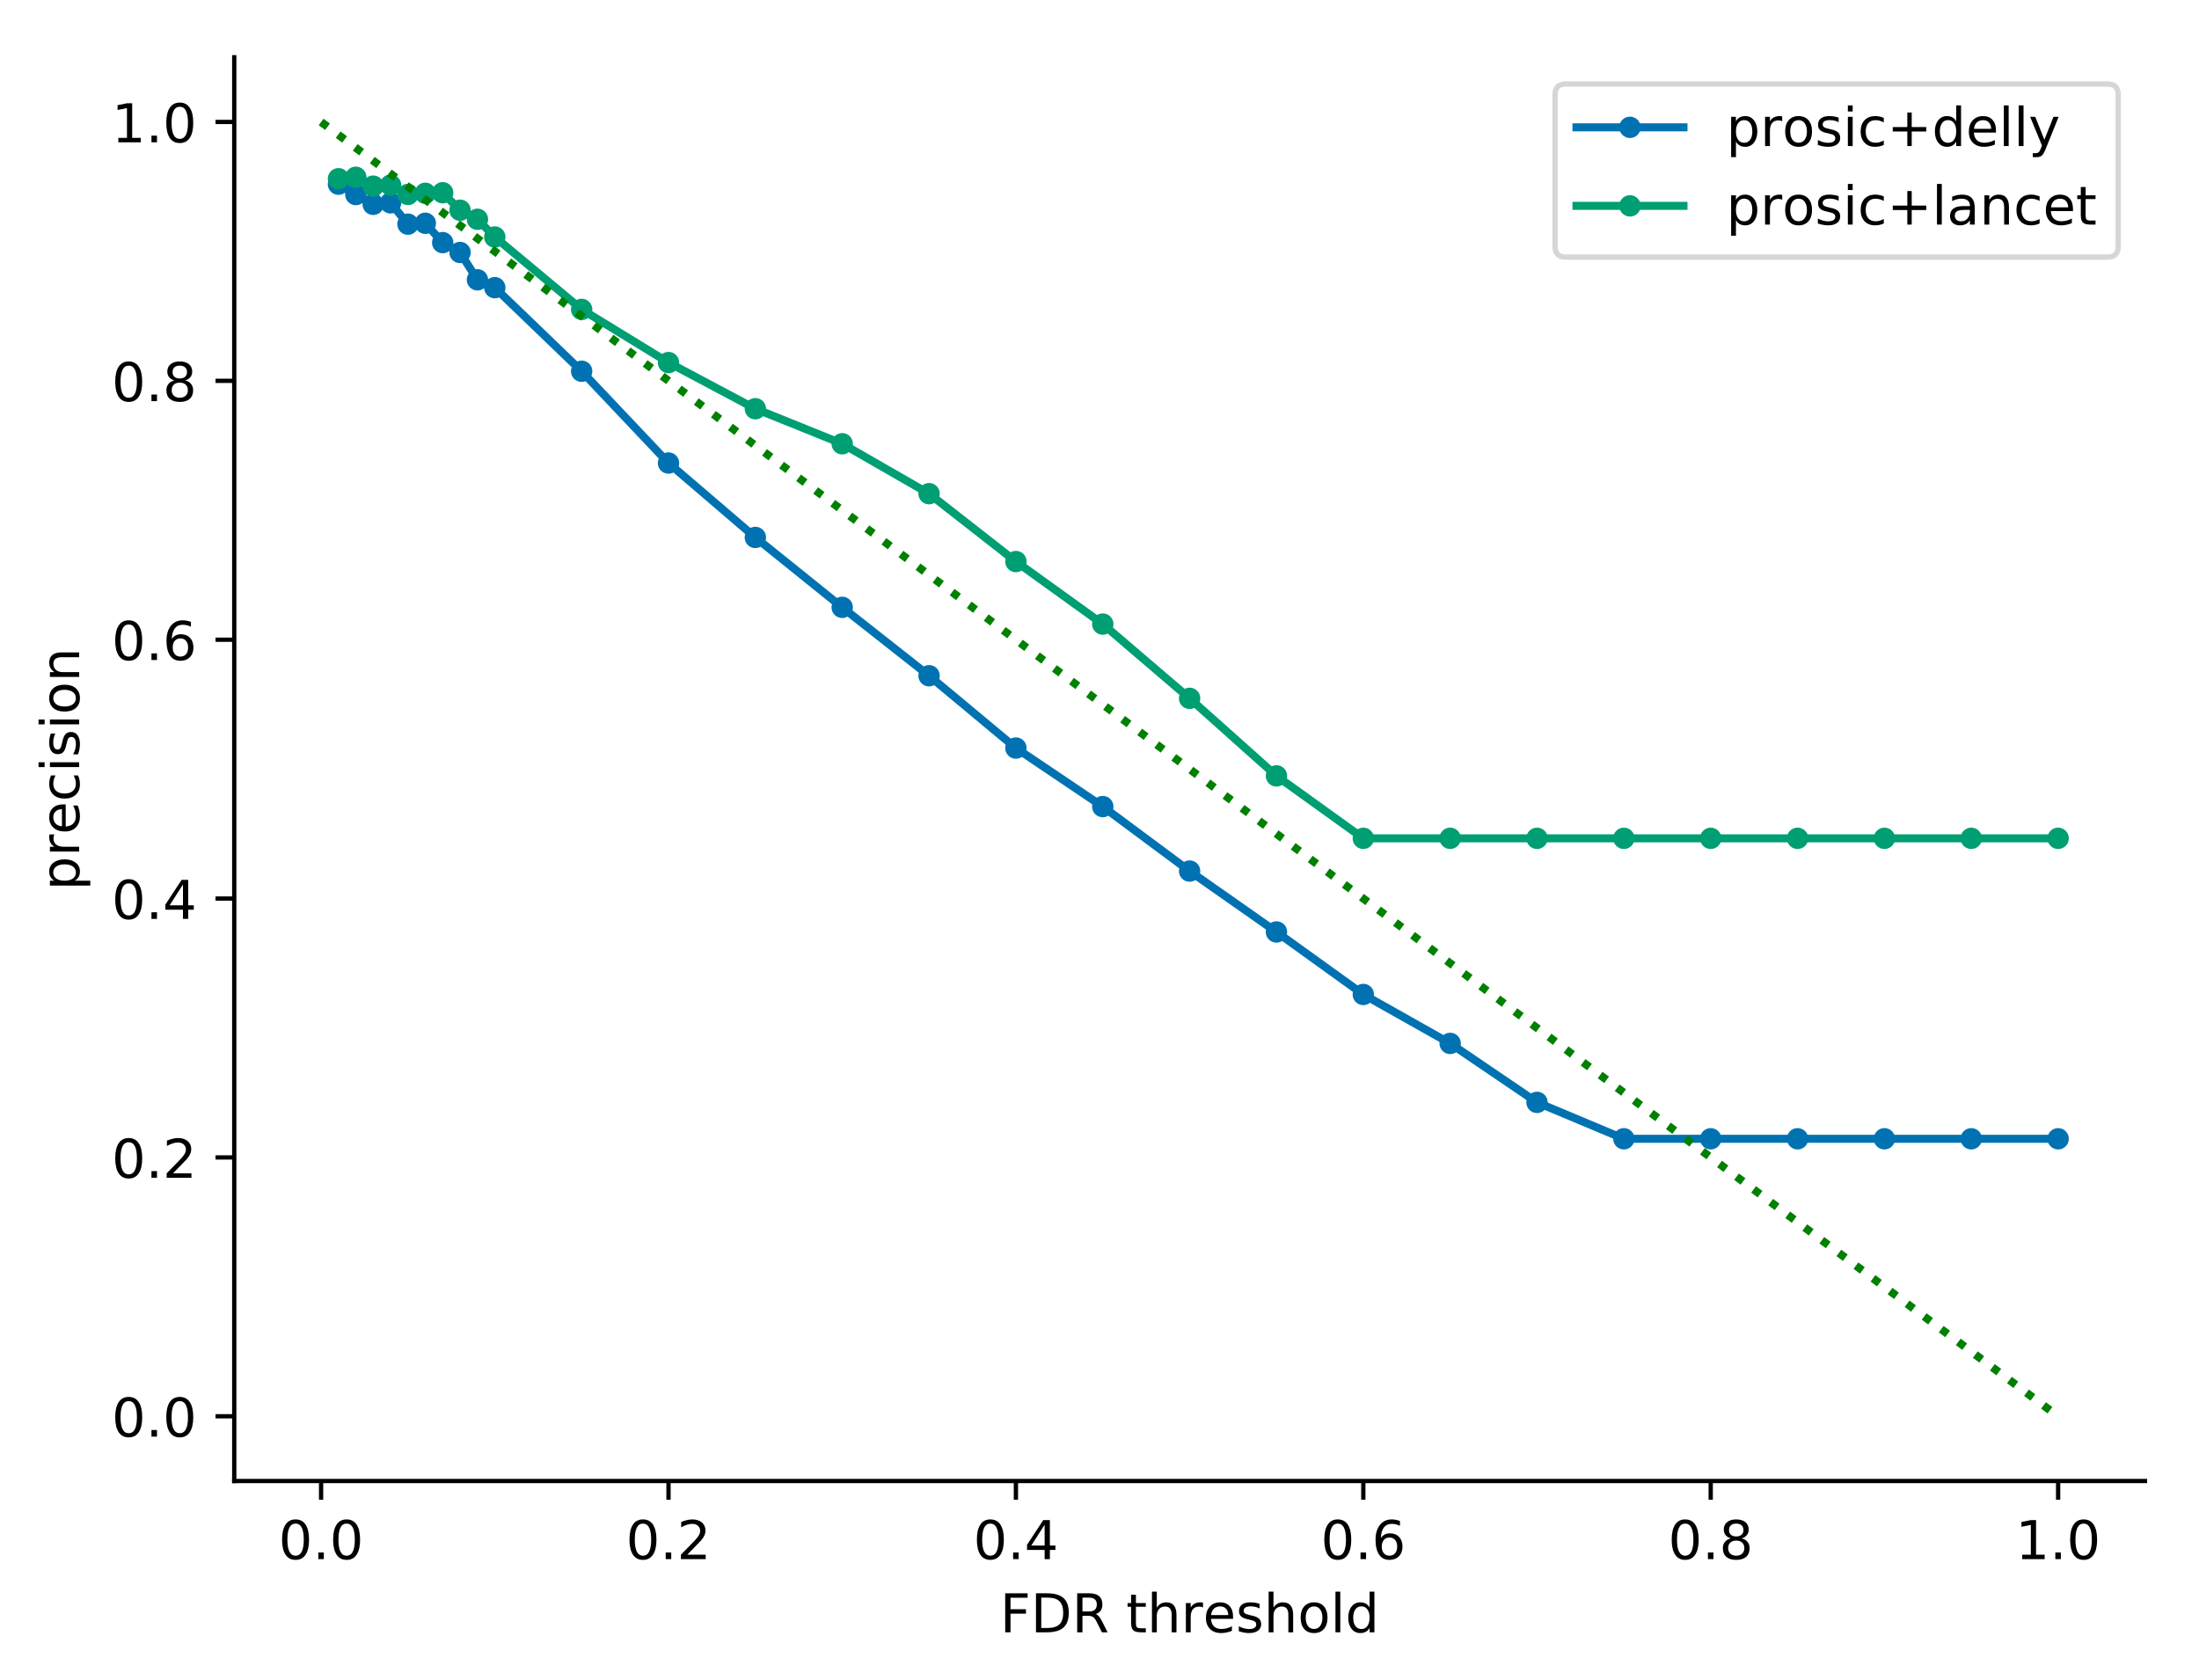
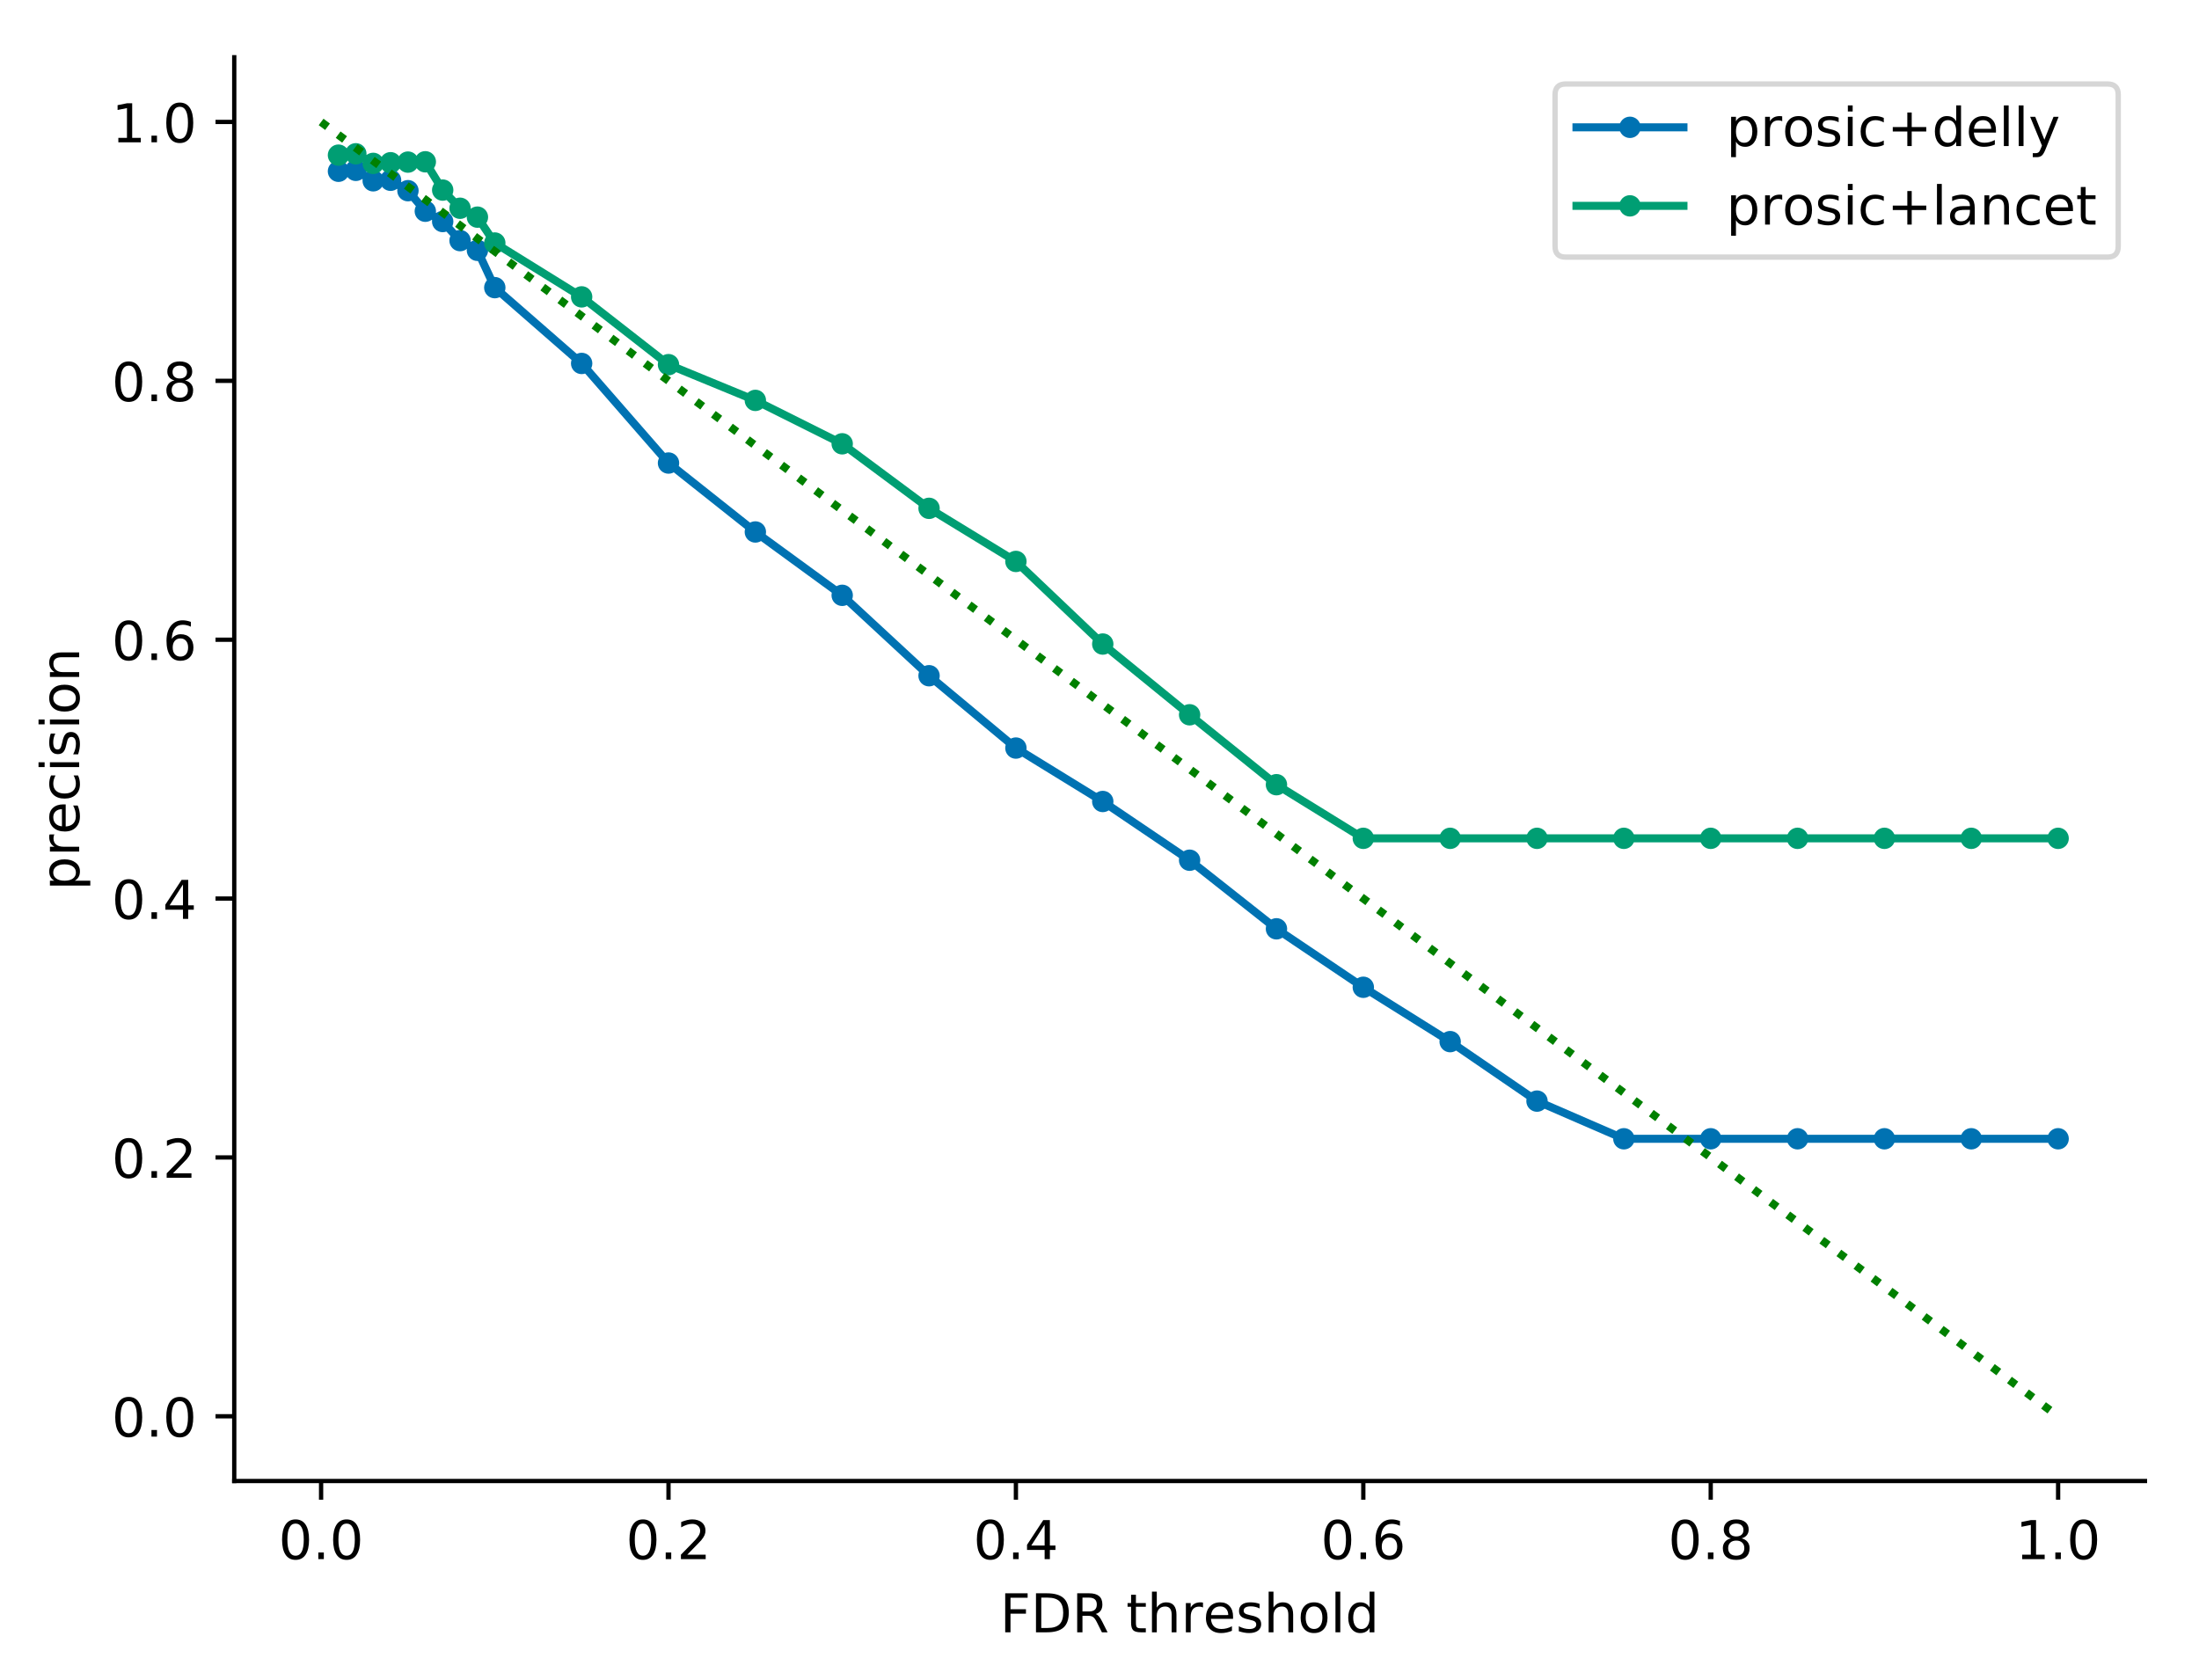
<svg xmlns="http://www.w3.org/2000/svg" xmlns:xlink="http://www.w3.org/1999/xlink" height="314pt" version="1.1" viewBox="0 0 411 314" width="411pt">
  <defs>
    <style type="text/css">
*{stroke-linecap:butt;stroke-linejoin:round;}
  </style>
  </defs>
  <g id="figure_1">
    <g id="patch_1">
      <path d="M 0 314.368  L 411.601 314.368  L 411.601 0  L 0 0  z " style="fill:#ffffff;" />
    </g>
    <g id="axes_1">
      <g id="patch_2">
        <path d="M 43.781 276.812  L 400.901 276.812  L 400.901 10.7  L 43.781 10.7  z " style="fill:#ffffff;" />
      </g>
      <g id="matplotlib.axis_1">
        <g id="xtick_1">
          <g id="line2d_1">
            <defs>
-               <path d="M 0 0  L 0 3.5  " id="m3215c8eedb" style="stroke:#000000;stroke-width:0.8;" />
-             </defs>
-             <g>
-               <use style="stroke:#000000;stroke-width:0.8;" x="60.014" xlink:href="#m3215c8eedb" y="276.812" />
+               <path d="M 0 0  L 0 3.5  " id="m5b500afd82" style="stroke:#000000;stroke-width:0.8;" />
+             </defs>
+             <g>
+               <use style="stroke:#000000;stroke-width:0.8;" x="60.014" xlink:href="#m5b500afd82" y="276.812" />
            </g>
          </g>
          <g id="text_1">
            <defs>
              <path d="M 31.781 66.406  Q 24.172 66.406 20.328 58.906  Q 16.5 51.422 16.5 36.375  Q 16.5 21.391 20.328 13.891  Q 24.172 6.391 31.781 6.391  Q 39.453 6.391 43.281 13.891  Q 47.125 21.391 47.125 36.375  Q 47.125 51.422 43.281 58.906  Q 39.453 66.406 31.781 66.406  z M 31.781 74.219  Q 44.047 74.219 50.516 64.516  Q 56.984 54.828 56.984 36.375  Q 56.984 17.969 50.516 8.266  Q 44.047 -1.422 31.781 -1.422  Q 19.531 -1.422 13.062 8.266  Q 6.594 17.969 6.594 36.375  Q 6.594 54.828 13.062 64.516  Q 19.531 74.219 31.781 74.219  z " id="DejaVuSans-30" />
              <path d="M 10.688 12.406  L 21 12.406  L 21 0  L 10.688 0  z " id="DejaVuSans-2e" />
            </defs>
            <g transform="translate(52.06242 291.4104)scale(0.1 -0.1)">
              <use xlink:href="#DejaVuSans-30" />
              <use x="63.623" xlink:href="#DejaVuSans-2e" />
              <use x="95.41" xlink:href="#DejaVuSans-30" />
            </g>
          </g>
        </g>
        <g id="xtick_2">
          <g id="line2d_2">
            <g>
-               <use style="stroke:#000000;stroke-width:0.8;" x="124.945" xlink:href="#m3215c8eedb" y="276.812" />
+               <use style="stroke:#000000;stroke-width:0.8;" x="124.945" xlink:href="#m5b500afd82" y="276.812" />
            </g>
          </g>
          <g id="text_2">
            <defs>
              <path d="M 19.188 8.297  L 53.609 8.297  L 53.609 0  L 7.328 0  L 7.328 8.297  Q 12.938 14.109 22.625 23.891  Q 32.328 33.688 34.812 36.531  Q 39.547 41.844 41.422 45.531  Q 43.312 49.219 43.312 52.781  Q 43.312 58.594 39.234 62.25  Q 35.156 65.922 28.609 65.922  Q 23.969 65.922 18.812 64.312  Q 13.672 62.703 7.812 59.422  L 7.812 69.391  Q 13.766 71.781 18.938 73  Q 24.125 74.219 28.422 74.219  Q 39.75 74.219 46.484 68.547  Q 53.219 62.891 53.219 53.422  Q 53.219 48.922 51.531 44.891  Q 49.859 40.875 45.406 35.406  Q 44.188 33.984 37.641 27.219  Q 31.109 20.453 19.188 8.297  z " id="DejaVuSans-32" />
            </defs>
            <g transform="translate(116.9933 291.4104)scale(0.1 -0.1)">
              <use xlink:href="#DejaVuSans-30" />
              <use x="63.623" xlink:href="#DejaVuSans-2e" />
              <use x="95.41" xlink:href="#DejaVuSans-32" />
            </g>
          </g>
        </g>
        <g id="xtick_3">
          <g id="line2d_3">
            <g>
-               <use style="stroke:#000000;stroke-width:0.8;" x="189.876" xlink:href="#m3215c8eedb" y="276.812" />
+               <use style="stroke:#000000;stroke-width:0.8;" x="189.876" xlink:href="#m5b500afd82" y="276.812" />
            </g>
          </g>
          <g id="text_3">
            <defs>
              <path d="M 37.797 64.312  L 12.891 25.391  L 37.797 25.391  z M 35.203 72.906  L 47.609 72.906  L 47.609 25.391  L 58.016 25.391  L 58.016 17.188  L 47.609 17.188  L 47.609 0  L 37.797 0  L 37.797 17.188  L 4.891 17.188  L 4.891 26.703  z " id="DejaVuSans-34" />
            </defs>
            <g transform="translate(181.9242 291.4104)scale(0.1 -0.1)">
              <use xlink:href="#DejaVuSans-30" />
              <use x="63.623" xlink:href="#DejaVuSans-2e" />
              <use x="95.41" xlink:href="#DejaVuSans-34" />
            </g>
          </g>
        </g>
        <g id="xtick_4">
          <g id="line2d_4">
            <g>
-               <use style="stroke:#000000;stroke-width:0.8;" x="254.807" xlink:href="#m3215c8eedb" y="276.812" />
+               <use style="stroke:#000000;stroke-width:0.8;" x="254.807" xlink:href="#m5b500afd82" y="276.812" />
            </g>
          </g>
          <g id="text_4">
            <defs>
              <path d="M 33.016 40.375  Q 26.375 40.375 22.484 35.828  Q 18.609 31.297 18.609 23.391  Q 18.609 15.531 22.484 10.953  Q 26.375 6.391 33.016 6.391  Q 39.656 6.391 43.531 10.953  Q 47.406 15.531 47.406 23.391  Q 47.406 31.297 43.531 35.828  Q 39.656 40.375 33.016 40.375  z M 52.594 71.297  L 52.594 62.312  Q 48.875 64.062 45.094 64.984  Q 41.312 65.922 37.594 65.922  Q 27.828 65.922 22.672 59.328  Q 17.531 52.734 16.797 39.406  Q 19.672 43.656 24.016 45.922  Q 28.375 48.188 33.594 48.188  Q 44.578 48.188 50.953 41.516  Q 57.328 34.859 57.328 23.391  Q 57.328 12.156 50.688 5.359  Q 44.047 -1.422 33.016 -1.422  Q 20.359 -1.422 13.672 8.266  Q 6.984 17.969 6.984 36.375  Q 6.984 53.656 15.188 63.938  Q 23.391 74.219 37.203 74.219  Q 40.922 74.219 44.703 73.484  Q 48.484 72.75 52.594 71.297  z " id="DejaVuSans-36" />
            </defs>
            <g transform="translate(246.8551 291.4104)scale(0.1 -0.1)">
              <use xlink:href="#DejaVuSans-30" />
              <use x="63.623" xlink:href="#DejaVuSans-2e" />
              <use x="95.41" xlink:href="#DejaVuSans-36" />
            </g>
          </g>
        </g>
        <g id="xtick_5">
          <g id="line2d_5">
            <g>
-               <use style="stroke:#000000;stroke-width:0.8;" x="319.738" xlink:href="#m3215c8eedb" y="276.812" />
+               <use style="stroke:#000000;stroke-width:0.8;" x="319.738" xlink:href="#m5b500afd82" y="276.812" />
            </g>
          </g>
          <g id="text_5">
            <defs>
              <path d="M 31.781 34.625  Q 24.75 34.625 20.719 30.859  Q 16.703 27.094 16.703 20.516  Q 16.703 13.922 20.719 10.156  Q 24.75 6.391 31.781 6.391  Q 38.812 6.391 42.859 10.172  Q 46.922 13.969 46.922 20.516  Q 46.922 27.094 42.891 30.859  Q 38.875 34.625 31.781 34.625  z M 21.922 38.812  Q 15.578 40.375 12.031 44.719  Q 8.5 49.078 8.5 55.328  Q 8.5 64.062 14.719 69.141  Q 20.953 74.219 31.781 74.219  Q 42.672 74.219 48.875 69.141  Q 55.078 64.062 55.078 55.328  Q 55.078 49.078 51.531 44.719  Q 48 40.375 41.703 38.812  Q 48.828 37.156 52.797 32.312  Q 56.781 27.484 56.781 20.516  Q 56.781 9.906 50.312 4.234  Q 43.844 -1.422 31.781 -1.422  Q 19.734 -1.422 13.25 4.234  Q 6.781 9.906 6.781 20.516  Q 6.781 27.484 10.781 32.312  Q 14.797 37.156 21.922 38.812  z M 18.312 54.391  Q 18.312 48.734 21.844 45.562  Q 25.391 42.391 31.781 42.391  Q 38.141 42.391 41.719 45.562  Q 45.312 48.734 45.312 54.391  Q 45.312 60.062 41.719 63.234  Q 38.141 66.406 31.781 66.406  Q 25.391 66.406 21.844 63.234  Q 18.312 60.062 18.312 54.391  z " id="DejaVuSans-38" />
            </defs>
            <g transform="translate(311.7861 291.4104)scale(0.1 -0.1)">
              <use xlink:href="#DejaVuSans-30" />
              <use x="63.623" xlink:href="#DejaVuSans-2e" />
              <use x="95.41" xlink:href="#DejaVuSans-38" />
            </g>
          </g>
        </g>
        <g id="xtick_6">
          <g id="line2d_6">
            <g>
-               <use style="stroke:#000000;stroke-width:0.8;" x="384.669" xlink:href="#m3215c8eedb" y="276.812" />
+               <use style="stroke:#000000;stroke-width:0.8;" x="384.669" xlink:href="#m5b500afd82" y="276.812" />
            </g>
          </g>
          <g id="text_6">
            <defs>
              <path d="M 12.406 8.297  L 28.516 8.297  L 28.516 63.922  L 10.984 60.406  L 10.984 69.391  L 28.422 72.906  L 38.281 72.906  L 38.281 8.297  L 54.391 8.297  L 54.391 0  L 12.406 0  z " id="DejaVuSans-31" />
            </defs>
            <g transform="translate(376.717 291.4104)scale(0.1 -0.1)">
              <use xlink:href="#DejaVuSans-31" />
              <use x="63.623" xlink:href="#DejaVuSans-2e" />
              <use x="95.41" xlink:href="#DejaVuSans-30" />
            </g>
          </g>
        </g>
        <g id="text_7">
          <defs>
            <path d="M 9.812 72.906  L 51.703 72.906  L 51.703 64.594  L 19.672 64.594  L 19.672 43.109  L 48.578 43.109  L 48.578 34.812  L 19.672 34.812  L 19.672 0  L 9.812 0  z " id="DejaVuSans-46" />
            <path d="M 19.672 64.797  L 19.672 8.109  L 31.594 8.109  Q 46.688 8.109 53.688 14.938  Q 60.688 21.781 60.688 36.531  Q 60.688 51.172 53.688 57.984  Q 46.688 64.797 31.594 64.797  z M 9.812 72.906  L 30.078 72.906  Q 51.266 72.906 61.172 64.094  Q 71.094 55.281 71.094 36.531  Q 71.094 17.672 61.125 8.828  Q 51.172 0 30.078 0  L 9.812 0  z " id="DejaVuSans-44" />
            <path d="M 44.391 34.188  Q 47.562 33.109 50.562 29.594  Q 53.562 26.078 56.594 19.922  L 66.609 0  L 56 0  L 46.688 18.703  Q 43.062 26.031 39.672 28.422  Q 36.281 30.812 30.422 30.812  L 19.672 30.812  L 19.672 0  L 9.812 0  L 9.812 72.906  L 32.078 72.906  Q 44.578 72.906 50.734 67.672  Q 56.891 62.453 56.891 51.906  Q 56.891 45.016 53.688 40.469  Q 50.484 35.938 44.391 34.188  z M 19.672 64.797  L 19.672 38.922  L 32.078 38.922  Q 39.203 38.922 42.844 42.219  Q 46.484 45.516 46.484 51.906  Q 46.484 58.297 42.844 61.547  Q 39.203 64.797 32.078 64.797  z " id="DejaVuSans-52" />
            <path id="DejaVuSans-20" />
            <path d="M 18.312 70.219  L 18.312 54.688  L 36.812 54.688  L 36.812 47.703  L 18.312 47.703  L 18.312 18.016  Q 18.312 11.328 20.141 9.422  Q 21.969 7.516 27.594 7.516  L 36.812 7.516  L 36.812 0  L 27.594 0  Q 17.188 0 13.234 3.875  Q 9.281 7.766 9.281 18.016  L 9.281 47.703  L 2.688 47.703  L 2.688 54.688  L 9.281 54.688  L 9.281 70.219  z " id="DejaVuSans-74" />
            <path d="M 54.891 33.016  L 54.891 0  L 45.906 0  L 45.906 32.719  Q 45.906 40.484 42.875 44.328  Q 39.844 48.188 33.797 48.188  Q 26.516 48.188 22.312 43.547  Q 18.109 38.922 18.109 30.906  L 18.109 0  L 9.078 0  L 9.078 75.984  L 18.109 75.984  L 18.109 46.188  Q 21.344 51.125 25.703 53.562  Q 30.078 56 35.797 56  Q 45.219 56 50.047 50.172  Q 54.891 44.344 54.891 33.016  z " id="DejaVuSans-68" />
            <path d="M 41.109 46.297  Q 39.594 47.172 37.812 47.578  Q 36.031 48 33.891 48  Q 26.266 48 22.188 43.047  Q 18.109 38.094 18.109 28.812  L 18.109 0  L 9.078 0  L 9.078 54.688  L 18.109 54.688  L 18.109 46.188  Q 20.953 51.172 25.484 53.578  Q 30.031 56 36.531 56  Q 37.453 56 38.578 55.875  Q 39.703 55.766 41.062 55.516  z " id="DejaVuSans-72" />
            <path d="M 56.203 29.594  L 56.203 25.203  L 14.891 25.203  Q 15.484 15.922 20.484 11.062  Q 25.484 6.203 34.422 6.203  Q 39.594 6.203 44.453 7.469  Q 49.312 8.734 54.109 11.281  L 54.109 2.781  Q 49.266 0.734 44.188 -0.344  Q 39.109 -1.422 33.891 -1.422  Q 20.797 -1.422 13.156 6.188  Q 5.516 13.812 5.516 26.812  Q 5.516 40.234 12.766 48.109  Q 20.016 56 32.328 56  Q 43.359 56 49.781 48.891  Q 56.203 41.797 56.203 29.594  z M 47.219 32.234  Q 47.125 39.594 43.094 43.984  Q 39.062 48.391 32.422 48.391  Q 24.906 48.391 20.391 44.141  Q 15.875 39.891 15.188 32.172  z " id="DejaVuSans-65" />
            <path d="M 44.281 53.078  L 44.281 44.578  Q 40.484 46.531 36.375 47.5  Q 32.281 48.484 27.875 48.484  Q 21.188 48.484 17.844 46.438  Q 14.5 44.391 14.5 40.281  Q 14.5 37.156 16.891 35.375  Q 19.281 33.594 26.516 31.984  L 29.594 31.297  Q 39.156 29.25 43.188 25.516  Q 47.219 21.781 47.219 15.094  Q 47.219 7.469 41.188 3.016  Q 35.156 -1.422 24.609 -1.422  Q 20.219 -1.422 15.453 -0.562  Q 10.688 0.297 5.422 2  L 5.422 11.281  Q 10.406 8.688 15.234 7.391  Q 20.062 6.109 24.812 6.109  Q 31.156 6.109 34.562 8.281  Q 37.984 10.453 37.984 14.406  Q 37.984 18.062 35.516 20.016  Q 33.062 21.969 24.703 23.781  L 21.578 24.516  Q 13.234 26.266 9.516 29.906  Q 5.812 33.547 5.812 39.891  Q 5.812 47.609 11.281 51.797  Q 16.75 56 26.812 56  Q 31.781 56 36.172 55.266  Q 40.578 54.547 44.281 53.078  z " id="DejaVuSans-73" />
            <path d="M 30.609 48.391  Q 23.391 48.391 19.188 42.75  Q 14.984 37.109 14.984 27.297  Q 14.984 17.484 19.156 11.844  Q 23.344 6.203 30.609 6.203  Q 37.797 6.203 41.984 11.859  Q 46.188 17.531 46.188 27.297  Q 46.188 37.016 41.984 42.703  Q 37.797 48.391 30.609 48.391  z M 30.609 56  Q 42.328 56 49.016 48.375  Q 55.719 40.766 55.719 27.297  Q 55.719 13.875 49.016 6.219  Q 42.328 -1.422 30.609 -1.422  Q 18.844 -1.422 12.172 6.219  Q 5.516 13.875 5.516 27.297  Q 5.516 40.766 12.172 48.375  Q 18.844 56 30.609 56  z " id="DejaVuSans-6f" />
            <path d="M 9.422 75.984  L 18.406 75.984  L 18.406 0  L 9.422 0  z " id="DejaVuSans-6c" />
            <path d="M 45.406 46.391  L 45.406 75.984  L 54.391 75.984  L 54.391 0  L 45.406 0  L 45.406 8.203  Q 42.578 3.328 38.25 0.953  Q 33.938 -1.422 27.875 -1.422  Q 17.969 -1.422 11.734 6.484  Q 5.516 14.406 5.516 27.297  Q 5.516 40.188 11.734 48.094  Q 17.969 56 27.875 56  Q 33.938 56 38.25 53.625  Q 42.578 51.266 45.406 46.391  z M 14.797 27.297  Q 14.797 17.391 18.875 11.75  Q 22.953 6.109 30.078 6.109  Q 37.203 6.109 41.297 11.75  Q 45.406 17.391 45.406 27.297  Q 45.406 37.203 41.297 42.844  Q 37.203 48.484 30.078 48.484  Q 22.953 48.484 18.875 42.844  Q 14.797 37.203 14.797 27.297  z " id="DejaVuSans-64" />
          </defs>
          <g transform="translate(186.8967 305.0886)scale(0.1 -0.1)">
            <use xlink:href="#DejaVuSans-46" />
            <use x="57.52" xlink:href="#DejaVuSans-44" />
            <use x="134.521" xlink:href="#DejaVuSans-52" />
            <use x="204.004" xlink:href="#DejaVuSans-20" />
            <use x="235.791" xlink:href="#DejaVuSans-74" />
            <use x="275" xlink:href="#DejaVuSans-68" />
            <use x="338.379" xlink:href="#DejaVuSans-72" />
            <use x="379.461" xlink:href="#DejaVuSans-65" />
            <use x="440.984" xlink:href="#DejaVuSans-73" />
            <use x="493.084" xlink:href="#DejaVuSans-68" />
            <use x="556.463" xlink:href="#DejaVuSans-6f" />
            <use x="617.645" xlink:href="#DejaVuSans-6c" />
            <use x="645.428" xlink:href="#DejaVuSans-64" />
          </g>
        </g>
      </g>
      <g id="matplotlib.axis_2">
        <g id="ytick_1">
          <g id="line2d_7">
            <defs>
-               <path d="M 0 0  L -3.5 0  " id="ma9d686aa95" style="stroke:#000000;stroke-width:0.8;" />
-             </defs>
-             <g>
-               <use style="stroke:#000000;stroke-width:0.8;" x="43.781" xlink:href="#ma9d686aa95" y="264.716" />
+               <path d="M 0 0  L -3.5 0  " id="m88ede71cdf" style="stroke:#000000;stroke-width:0.8;" />
+             </defs>
+             <g>
+               <use style="stroke:#000000;stroke-width:0.8;" x="43.781" xlink:href="#m88ede71cdf" y="264.716" />
            </g>
          </g>
          <g id="text_8">
            <g transform="translate(20.87813 268.5152)scale(0.1 -0.1)">
              <use xlink:href="#DejaVuSans-30" />
              <use x="63.623" xlink:href="#DejaVuSans-2e" />
              <use x="95.41" xlink:href="#DejaVuSans-30" />
            </g>
          </g>
        </g>
        <g id="ytick_2">
          <g id="line2d_8">
            <g>
-               <use style="stroke:#000000;stroke-width:0.8;" x="43.781" xlink:href="#ma9d686aa95" y="216.332" />
+               <use style="stroke:#000000;stroke-width:0.8;" x="43.781" xlink:href="#m88ede71cdf" y="216.332" />
            </g>
          </g>
          <g id="text_9">
            <g transform="translate(20.87813 220.1312)scale(0.1 -0.1)">
              <use xlink:href="#DejaVuSans-30" />
              <use x="63.623" xlink:href="#DejaVuSans-2e" />
              <use x="95.41" xlink:href="#DejaVuSans-32" />
            </g>
          </g>
        </g>
        <g id="ytick_3">
          <g id="line2d_9">
            <g>
-               <use style="stroke:#000000;stroke-width:0.8;" x="43.781" xlink:href="#ma9d686aa95" y="167.948" />
+               <use style="stroke:#000000;stroke-width:0.8;" x="43.781" xlink:href="#m88ede71cdf" y="167.948" />
            </g>
          </g>
          <g id="text_10">
            <g transform="translate(20.87813 171.7472)scale(0.1 -0.1)">
              <use xlink:href="#DejaVuSans-30" />
              <use x="63.623" xlink:href="#DejaVuSans-2e" />
              <use x="95.41" xlink:href="#DejaVuSans-34" />
            </g>
          </g>
        </g>
        <g id="ytick_4">
          <g id="line2d_10">
            <g>
-               <use style="stroke:#000000;stroke-width:0.8;" x="43.781" xlink:href="#ma9d686aa95" y="119.564" />
+               <use style="stroke:#000000;stroke-width:0.8;" x="43.781" xlink:href="#m88ede71cdf" y="119.564" />
            </g>
          </g>
          <g id="text_11">
            <g transform="translate(20.87813 123.3632)scale(0.1 -0.1)">
              <use xlink:href="#DejaVuSans-30" />
              <use x="63.623" xlink:href="#DejaVuSans-2e" />
              <use x="95.41" xlink:href="#DejaVuSans-36" />
            </g>
          </g>
        </g>
        <g id="ytick_5">
          <g id="line2d_11">
            <g>
-               <use style="stroke:#000000;stroke-width:0.8;" x="43.781" xlink:href="#ma9d686aa95" y="71.18" />
+               <use style="stroke:#000000;stroke-width:0.8;" x="43.781" xlink:href="#m88ede71cdf" y="71.18" />
            </g>
          </g>
          <g id="text_12">
            <g transform="translate(20.87813 74.97922)scale(0.1 -0.1)">
              <use xlink:href="#DejaVuSans-30" />
              <use x="63.623" xlink:href="#DejaVuSans-2e" />
              <use x="95.41" xlink:href="#DejaVuSans-38" />
            </g>
          </g>
        </g>
        <g id="ytick_6">
          <g id="line2d_12">
            <g>
-               <use style="stroke:#000000;stroke-width:0.8;" x="43.781" xlink:href="#ma9d686aa95" y="22.796" />
+               <use style="stroke:#000000;stroke-width:0.8;" x="43.781" xlink:href="#m88ede71cdf" y="22.796" />
            </g>
          </g>
          <g id="text_13">
            <g transform="translate(20.87813 26.59522)scale(0.1 -0.1)">
              <use xlink:href="#DejaVuSans-31" />
              <use x="63.623" xlink:href="#DejaVuSans-2e" />
              <use x="95.41" xlink:href="#DejaVuSans-30" />
            </g>
          </g>
        </g>
        <g id="text_14">
          <defs>
            <path d="M 18.109 8.203  L 18.109 -20.797  L 9.078 -20.797  L 9.078 54.688  L 18.109 54.688  L 18.109 46.391  Q 20.953 51.266 25.266 53.625  Q 29.594 56 35.594 56  Q 45.562 56 51.781 48.094  Q 58.016 40.188 58.016 27.297  Q 58.016 14.406 51.781 6.484  Q 45.562 -1.422 35.594 -1.422  Q 29.594 -1.422 25.266 0.953  Q 20.953 3.328 18.109 8.203  z M 48.688 27.297  Q 48.688 37.203 44.609 42.844  Q 40.531 48.484 33.406 48.484  Q 26.266 48.484 22.188 42.844  Q 18.109 37.203 18.109 27.297  Q 18.109 17.391 22.188 11.75  Q 26.266 6.109 33.406 6.109  Q 40.531 6.109 44.609 11.75  Q 48.688 17.391 48.688 27.297  z " id="DejaVuSans-70" />
            <path d="M 48.781 52.594  L 48.781 44.188  Q 44.969 46.297 41.141 47.344  Q 37.312 48.391 33.406 48.391  Q 24.656 48.391 19.812 42.844  Q 14.984 37.312 14.984 27.297  Q 14.984 17.281 19.812 11.734  Q 24.656 6.203 33.406 6.203  Q 37.312 6.203 41.141 7.25  Q 44.969 8.297 48.781 10.406  L 48.781 2.094  Q 45.016 0.344 40.984 -0.531  Q 36.969 -1.422 32.422 -1.422  Q 20.062 -1.422 12.781 6.344  Q 5.516 14.109 5.516 27.297  Q 5.516 40.672 12.859 48.328  Q 20.219 56 33.016 56  Q 37.156 56 41.109 55.141  Q 45.062 54.297 48.781 52.594  z " id="DejaVuSans-63" />
            <path d="M 9.422 54.688  L 18.406 54.688  L 18.406 0  L 9.422 0  z M 9.422 75.984  L 18.406 75.984  L 18.406 64.594  L 9.422 64.594  z " id="DejaVuSans-69" />
            <path d="M 54.891 33.016  L 54.891 0  L 45.906 0  L 45.906 32.719  Q 45.906 40.484 42.875 44.328  Q 39.844 48.188 33.797 48.188  Q 26.516 48.188 22.312 43.547  Q 18.109 38.922 18.109 30.906  L 18.109 0  L 9.078 0  L 9.078 54.688  L 18.109 54.688  L 18.109 46.188  Q 21.344 51.125 25.703 53.562  Q 30.078 56 35.797 56  Q 45.219 56 50.047 50.172  Q 54.891 44.344 54.891 33.016  z " id="DejaVuSans-6e" />
          </defs>
          <g transform="translate(14.79844 166.4208)rotate(-90)scale(0.1 -0.1)">
            <use xlink:href="#DejaVuSans-70" />
            <use x="63.477" xlink:href="#DejaVuSans-72" />
            <use x="104.559" xlink:href="#DejaVuSans-65" />
            <use x="166.082" xlink:href="#DejaVuSans-63" />
            <use x="221.062" xlink:href="#DejaVuSans-69" />
            <use x="248.846" xlink:href="#DejaVuSans-73" />
            <use x="300.945" xlink:href="#DejaVuSans-69" />
            <use x="328.729" xlink:href="#DejaVuSans-6f" />
            <use x="389.91" xlink:href="#DejaVuSans-6e" />
          </g>
        </g>
      </g>
      <g id="line2d_13">
-         <path clip-path="url(#p0f20ad6ddc)" d="M 63.261 34.427  L 66.507 36.362  L 69.754 38.191  L 73 37.916  L 76.247 41.895  L 79.493 41.729  L 82.74 45.348  L 85.986 47.191  L 89.233 52.298  L 92.479 53.762  L 108.712 69.388  L 124.945 86.545  L 141.178 100.449  L 157.41 113.516  L 173.643 126.298  L 189.876 139.818  L 206.109 150.754  L 222.341 162.808  L 238.574 174.191  L 254.807 185.873  L 271.039 195.02  L 287.272 206.04  L 303.505 212.846  L 319.738 212.846  L 335.97 212.846  L 352.203 212.846  L 368.436 212.846  L 384.669 212.846  " style="fill:none;stroke:#0072b2;stroke-linecap:square;stroke-width:1.5;" />
+         <path clip-path="url(#p11b0110f9f)" d="M 63.261 32.012  L 66.507 31.84  L 69.754 33.792  L 73 33.693  L 76.247 35.641  L 79.493 39.48  L 82.74 41.405  L 85.986 44.972  L 89.233 46.788  L 92.479 53.762  L 108.712 67.93  L 124.945 86.545  L 141.178 99.429  L 157.41 111.27  L 173.643 126.298  L 189.876 139.818  L 206.109 149.804  L 222.341 160.78  L 238.574 173.603  L 254.807 184.529  L 271.039 194.687  L 287.272 205.805  L 303.505 212.846  L 319.738 212.846  L 335.97 212.846  L 352.203 212.846  L 368.436 212.846  L 384.669 212.846  " style="fill:none;stroke:#0072b2;stroke-linecap:square;stroke-width:1.5;" />
        <defs>
-           <path d="M 0 1.5  C 0.398 1.5 0.779 1.342 1.061 1.061  C 1.342 0.779 1.5 0.398 1.5 0  C 1.5 -0.398 1.342 -0.779 1.061 -1.061  C 0.779 -1.342 0.398 -1.5 0 -1.5  C -0.398 -1.5 -0.779 -1.342 -1.061 -1.061  C -1.342 -0.779 -1.5 -0.398 -1.5 0  C -1.5 0.398 -1.342 0.779 -1.061 1.061  C -0.779 1.342 -0.398 1.5 0 1.5  z " id="m2878968d65" style="stroke:#0072b2;" />
+           <path d="M 0 1.5  C 0.398 1.5 0.779 1.342 1.061 1.061  C 1.342 0.779 1.5 0.398 1.5 0  C 1.5 -0.398 1.342 -0.779 1.061 -1.061  C 0.779 -1.342 0.398 -1.5 0 -1.5  C -0.398 -1.5 -0.779 -1.342 -1.061 -1.061  C -1.342 -0.779 -1.5 -0.398 -1.5 0  C -1.5 0.398 -1.342 0.779 -1.061 1.061  C -0.779 1.342 -0.398 1.5 0 1.5  z " id="m65741a8ccf" style="stroke:#0072b2;" />
        </defs>
-         <g clip-path="url(#p0f20ad6ddc)">
-           <use style="fill:#0072b2;stroke:#0072b2;" x="63.261" xlink:href="#m2878968d65" y="34.427" />
-           <use style="fill:#0072b2;stroke:#0072b2;" x="66.507" xlink:href="#m2878968d65" y="36.362" />
-           <use style="fill:#0072b2;stroke:#0072b2;" x="69.754" xlink:href="#m2878968d65" y="38.191" />
-           <use style="fill:#0072b2;stroke:#0072b2;" x="73" xlink:href="#m2878968d65" y="37.916" />
-           <use style="fill:#0072b2;stroke:#0072b2;" x="76.247" xlink:href="#m2878968d65" y="41.895" />
-           <use style="fill:#0072b2;stroke:#0072b2;" x="79.493" xlink:href="#m2878968d65" y="41.729" />
-           <use style="fill:#0072b2;stroke:#0072b2;" x="82.74" xlink:href="#m2878968d65" y="45.348" />
-           <use style="fill:#0072b2;stroke:#0072b2;" x="85.986" xlink:href="#m2878968d65" y="47.191" />
-           <use style="fill:#0072b2;stroke:#0072b2;" x="89.233" xlink:href="#m2878968d65" y="52.298" />
-           <use style="fill:#0072b2;stroke:#0072b2;" x="92.479" xlink:href="#m2878968d65" y="53.762" />
-           <use style="fill:#0072b2;stroke:#0072b2;" x="108.712" xlink:href="#m2878968d65" y="69.388" />
-           <use style="fill:#0072b2;stroke:#0072b2;" x="124.945" xlink:href="#m2878968d65" y="86.545" />
-           <use style="fill:#0072b2;stroke:#0072b2;" x="141.178" xlink:href="#m2878968d65" y="100.449" />
-           <use style="fill:#0072b2;stroke:#0072b2;" x="157.41" xlink:href="#m2878968d65" y="113.516" />
-           <use style="fill:#0072b2;stroke:#0072b2;" x="173.643" xlink:href="#m2878968d65" y="126.298" />
-           <use style="fill:#0072b2;stroke:#0072b2;" x="189.876" xlink:href="#m2878968d65" y="139.818" />
-           <use style="fill:#0072b2;stroke:#0072b2;" x="206.109" xlink:href="#m2878968d65" y="150.754" />
-           <use style="fill:#0072b2;stroke:#0072b2;" x="222.341" xlink:href="#m2878968d65" y="162.808" />
-           <use style="fill:#0072b2;stroke:#0072b2;" x="238.574" xlink:href="#m2878968d65" y="174.191" />
-           <use style="fill:#0072b2;stroke:#0072b2;" x="254.807" xlink:href="#m2878968d65" y="185.873" />
-           <use style="fill:#0072b2;stroke:#0072b2;" x="271.039" xlink:href="#m2878968d65" y="195.02" />
-           <use style="fill:#0072b2;stroke:#0072b2;" x="287.272" xlink:href="#m2878968d65" y="206.04" />
-           <use style="fill:#0072b2;stroke:#0072b2;" x="303.505" xlink:href="#m2878968d65" y="212.846" />
-           <use style="fill:#0072b2;stroke:#0072b2;" x="319.738" xlink:href="#m2878968d65" y="212.846" />
-           <use style="fill:#0072b2;stroke:#0072b2;" x="335.97" xlink:href="#m2878968d65" y="212.846" />
-           <use style="fill:#0072b2;stroke:#0072b2;" x="352.203" xlink:href="#m2878968d65" y="212.846" />
-           <use style="fill:#0072b2;stroke:#0072b2;" x="368.436" xlink:href="#m2878968d65" y="212.846" />
-           <use style="fill:#0072b2;stroke:#0072b2;" x="384.669" xlink:href="#m2878968d65" y="212.846" />
+         <g clip-path="url(#p11b0110f9f)">
+           <use style="fill:#0072b2;stroke:#0072b2;" x="63.261" xlink:href="#m65741a8ccf" y="32.012" />
+           <use style="fill:#0072b2;stroke:#0072b2;" x="66.507" xlink:href="#m65741a8ccf" y="31.84" />
+           <use style="fill:#0072b2;stroke:#0072b2;" x="69.754" xlink:href="#m65741a8ccf" y="33.792" />
+           <use style="fill:#0072b2;stroke:#0072b2;" x="73" xlink:href="#m65741a8ccf" y="33.693" />
+           <use style="fill:#0072b2;stroke:#0072b2;" x="76.247" xlink:href="#m65741a8ccf" y="35.641" />
+           <use style="fill:#0072b2;stroke:#0072b2;" x="79.493" xlink:href="#m65741a8ccf" y="39.48" />
+           <use style="fill:#0072b2;stroke:#0072b2;" x="82.74" xlink:href="#m65741a8ccf" y="41.405" />
+           <use style="fill:#0072b2;stroke:#0072b2;" x="85.986" xlink:href="#m65741a8ccf" y="44.972" />
+           <use style="fill:#0072b2;stroke:#0072b2;" x="89.233" xlink:href="#m65741a8ccf" y="46.788" />
+           <use style="fill:#0072b2;stroke:#0072b2;" x="92.479" xlink:href="#m65741a8ccf" y="53.762" />
+           <use style="fill:#0072b2;stroke:#0072b2;" x="108.712" xlink:href="#m65741a8ccf" y="67.93" />
+           <use style="fill:#0072b2;stroke:#0072b2;" x="124.945" xlink:href="#m65741a8ccf" y="86.545" />
+           <use style="fill:#0072b2;stroke:#0072b2;" x="141.178" xlink:href="#m65741a8ccf" y="99.429" />
+           <use style="fill:#0072b2;stroke:#0072b2;" x="157.41" xlink:href="#m65741a8ccf" y="111.27" />
+           <use style="fill:#0072b2;stroke:#0072b2;" x="173.643" xlink:href="#m65741a8ccf" y="126.298" />
+           <use style="fill:#0072b2;stroke:#0072b2;" x="189.876" xlink:href="#m65741a8ccf" y="139.818" />
+           <use style="fill:#0072b2;stroke:#0072b2;" x="206.109" xlink:href="#m65741a8ccf" y="149.804" />
+           <use style="fill:#0072b2;stroke:#0072b2;" x="222.341" xlink:href="#m65741a8ccf" y="160.78" />
+           <use style="fill:#0072b2;stroke:#0072b2;" x="238.574" xlink:href="#m65741a8ccf" y="173.603" />
+           <use style="fill:#0072b2;stroke:#0072b2;" x="254.807" xlink:href="#m65741a8ccf" y="184.529" />
+           <use style="fill:#0072b2;stroke:#0072b2;" x="271.039" xlink:href="#m65741a8ccf" y="194.687" />
+           <use style="fill:#0072b2;stroke:#0072b2;" x="287.272" xlink:href="#m65741a8ccf" y="205.805" />
+           <use style="fill:#0072b2;stroke:#0072b2;" x="303.505" xlink:href="#m65741a8ccf" y="212.846" />
+           <use style="fill:#0072b2;stroke:#0072b2;" x="319.738" xlink:href="#m65741a8ccf" y="212.846" />
+           <use style="fill:#0072b2;stroke:#0072b2;" x="335.97" xlink:href="#m65741a8ccf" y="212.846" />
+           <use style="fill:#0072b2;stroke:#0072b2;" x="352.203" xlink:href="#m65741a8ccf" y="212.846" />
+           <use style="fill:#0072b2;stroke:#0072b2;" x="368.436" xlink:href="#m65741a8ccf" y="212.846" />
+           <use style="fill:#0072b2;stroke:#0072b2;" x="384.669" xlink:href="#m65741a8ccf" y="212.846" />
        </g>
      </g>
      <g id="line2d_14">
-         <path clip-path="url(#p0f20ad6ddc)" d="M 63.261 33.407  L 66.507 33.134  L 69.754 34.792  L 73 34.597  L 76.247 36.344  L 79.493 36.13  L 82.74 36.026  L 85.986 39.291  L 89.233 40.985  L 92.479 44.3  L 108.712 57.833  L 124.945 67.768  L 141.178 76.395  L 157.41 82.942  L 173.643 92.27  L 189.876 104.958  L 206.109 116.644  L 222.341 130.526  L 238.574 145.02  L 254.807 156.689  L 271.039 156.689  L 287.272 156.689  L 303.505 156.689  L 319.738 156.689  L 335.97 156.689  L 352.203 156.689  L 368.436 156.689  L 384.669 156.689  " style="fill:none;stroke:#009e73;stroke-linecap:square;stroke-width:1.5;" />
+         <path clip-path="url(#p11b0110f9f)" d="M 63.261 28.999  L 66.507 28.745  L 69.754 30.537  L 73 30.416  L 76.247 30.297  L 79.493 30.24  L 82.74 35.529  L 85.986 38.924  L 89.233 40.584  L 92.479 45.422  L 108.712 55.488  L 124.945 68.156  L 141.178 74.837  L 157.41 82.949  L 173.643 95.011  L 189.876 104.936  L 206.109 120.377  L 222.341 133.599  L 238.574 146.666  L 254.807 156.689  L 271.039 156.689  L 287.272 156.689  L 303.505 156.689  L 319.738 156.689  L 335.97 156.689  L 352.203 156.689  L 368.436 156.689  L 384.669 156.689  " style="fill:none;stroke:#009e73;stroke-linecap:square;stroke-width:1.5;" />
        <defs>
-           <path d="M 0 1.5  C 0.398 1.5 0.779 1.342 1.061 1.061  C 1.342 0.779 1.5 0.398 1.5 0  C 1.5 -0.398 1.342 -0.779 1.061 -1.061  C 0.779 -1.342 0.398 -1.5 0 -1.5  C -0.398 -1.5 -0.779 -1.342 -1.061 -1.061  C -1.342 -0.779 -1.5 -0.398 -1.5 0  C -1.5 0.398 -1.342 0.779 -1.061 1.061  C -0.779 1.342 -0.398 1.5 0 1.5  z " id="mfa1eb4bc93" style="stroke:#009e73;" />
+           <path d="M 0 1.5  C 0.398 1.5 0.779 1.342 1.061 1.061  C 1.342 0.779 1.5 0.398 1.5 0  C 1.5 -0.398 1.342 -0.779 1.061 -1.061  C 0.779 -1.342 0.398 -1.5 0 -1.5  C -0.398 -1.5 -0.779 -1.342 -1.061 -1.061  C -1.342 -0.779 -1.5 -0.398 -1.5 0  C -1.5 0.398 -1.342 0.779 -1.061 1.061  C -0.779 1.342 -0.398 1.5 0 1.5  z " id="mee055abafa" style="stroke:#009e73;" />
        </defs>
-         <g clip-path="url(#p0f20ad6ddc)">
-           <use style="fill:#009e73;stroke:#009e73;" x="63.261" xlink:href="#mfa1eb4bc93" y="33.407" />
-           <use style="fill:#009e73;stroke:#009e73;" x="66.507" xlink:href="#mfa1eb4bc93" y="33.134" />
-           <use style="fill:#009e73;stroke:#009e73;" x="69.754" xlink:href="#mfa1eb4bc93" y="34.792" />
-           <use style="fill:#009e73;stroke:#009e73;" x="73" xlink:href="#mfa1eb4bc93" y="34.597" />
-           <use style="fill:#009e73;stroke:#009e73;" x="76.247" xlink:href="#mfa1eb4bc93" y="36.344" />
-           <use style="fill:#009e73;stroke:#009e73;" x="79.493" xlink:href="#mfa1eb4bc93" y="36.13" />
-           <use style="fill:#009e73;stroke:#009e73;" x="82.74" xlink:href="#mfa1eb4bc93" y="36.026" />
-           <use style="fill:#009e73;stroke:#009e73;" x="85.986" xlink:href="#mfa1eb4bc93" y="39.291" />
-           <use style="fill:#009e73;stroke:#009e73;" x="89.233" xlink:href="#mfa1eb4bc93" y="40.985" />
-           <use style="fill:#009e73;stroke:#009e73;" x="92.479" xlink:href="#mfa1eb4bc93" y="44.3" />
-           <use style="fill:#009e73;stroke:#009e73;" x="108.712" xlink:href="#mfa1eb4bc93" y="57.833" />
-           <use style="fill:#009e73;stroke:#009e73;" x="124.945" xlink:href="#mfa1eb4bc93" y="67.768" />
-           <use style="fill:#009e73;stroke:#009e73;" x="141.178" xlink:href="#mfa1eb4bc93" y="76.395" />
-           <use style="fill:#009e73;stroke:#009e73;" x="157.41" xlink:href="#mfa1eb4bc93" y="82.942" />
-           <use style="fill:#009e73;stroke:#009e73;" x="173.643" xlink:href="#mfa1eb4bc93" y="92.27" />
-           <use style="fill:#009e73;stroke:#009e73;" x="189.876" xlink:href="#mfa1eb4bc93" y="104.958" />
-           <use style="fill:#009e73;stroke:#009e73;" x="206.109" xlink:href="#mfa1eb4bc93" y="116.644" />
-           <use style="fill:#009e73;stroke:#009e73;" x="222.341" xlink:href="#mfa1eb4bc93" y="130.526" />
-           <use style="fill:#009e73;stroke:#009e73;" x="238.574" xlink:href="#mfa1eb4bc93" y="145.02" />
-           <use style="fill:#009e73;stroke:#009e73;" x="254.807" xlink:href="#mfa1eb4bc93" y="156.689" />
-           <use style="fill:#009e73;stroke:#009e73;" x="271.039" xlink:href="#mfa1eb4bc93" y="156.689" />
-           <use style="fill:#009e73;stroke:#009e73;" x="287.272" xlink:href="#mfa1eb4bc93" y="156.689" />
-           <use style="fill:#009e73;stroke:#009e73;" x="303.505" xlink:href="#mfa1eb4bc93" y="156.689" />
-           <use style="fill:#009e73;stroke:#009e73;" x="319.738" xlink:href="#mfa1eb4bc93" y="156.689" />
-           <use style="fill:#009e73;stroke:#009e73;" x="335.97" xlink:href="#mfa1eb4bc93" y="156.689" />
-           <use style="fill:#009e73;stroke:#009e73;" x="352.203" xlink:href="#mfa1eb4bc93" y="156.689" />
-           <use style="fill:#009e73;stroke:#009e73;" x="368.436" xlink:href="#mfa1eb4bc93" y="156.689" />
-           <use style="fill:#009e73;stroke:#009e73;" x="384.669" xlink:href="#mfa1eb4bc93" y="156.689" />
+         <g clip-path="url(#p11b0110f9f)">
+           <use style="fill:#009e73;stroke:#009e73;" x="63.261" xlink:href="#mee055abafa" y="28.999" />
+           <use style="fill:#009e73;stroke:#009e73;" x="66.507" xlink:href="#mee055abafa" y="28.745" />
+           <use style="fill:#009e73;stroke:#009e73;" x="69.754" xlink:href="#mee055abafa" y="30.537" />
+           <use style="fill:#009e73;stroke:#009e73;" x="73" xlink:href="#mee055abafa" y="30.416" />
+           <use style="fill:#009e73;stroke:#009e73;" x="76.247" xlink:href="#mee055abafa" y="30.297" />
+           <use style="fill:#009e73;stroke:#009e73;" x="79.493" xlink:href="#mee055abafa" y="30.24" />
+           <use style="fill:#009e73;stroke:#009e73;" x="82.74" xlink:href="#mee055abafa" y="35.529" />
+           <use style="fill:#009e73;stroke:#009e73;" x="85.986" xlink:href="#mee055abafa" y="38.924" />
+           <use style="fill:#009e73;stroke:#009e73;" x="89.233" xlink:href="#mee055abafa" y="40.584" />
+           <use style="fill:#009e73;stroke:#009e73;" x="92.479" xlink:href="#mee055abafa" y="45.422" />
+           <use style="fill:#009e73;stroke:#009e73;" x="108.712" xlink:href="#mee055abafa" y="55.488" />
+           <use style="fill:#009e73;stroke:#009e73;" x="124.945" xlink:href="#mee055abafa" y="68.156" />
+           <use style="fill:#009e73;stroke:#009e73;" x="141.178" xlink:href="#mee055abafa" y="74.837" />
+           <use style="fill:#009e73;stroke:#009e73;" x="157.41" xlink:href="#mee055abafa" y="82.949" />
+           <use style="fill:#009e73;stroke:#009e73;" x="173.643" xlink:href="#mee055abafa" y="95.011" />
+           <use style="fill:#009e73;stroke:#009e73;" x="189.876" xlink:href="#mee055abafa" y="104.936" />
+           <use style="fill:#009e73;stroke:#009e73;" x="206.109" xlink:href="#mee055abafa" y="120.377" />
+           <use style="fill:#009e73;stroke:#009e73;" x="222.341" xlink:href="#mee055abafa" y="133.599" />
+           <use style="fill:#009e73;stroke:#009e73;" x="238.574" xlink:href="#mee055abafa" y="146.666" />
+           <use style="fill:#009e73;stroke:#009e73;" x="254.807" xlink:href="#mee055abafa" y="156.689" />
+           <use style="fill:#009e73;stroke:#009e73;" x="271.039" xlink:href="#mee055abafa" y="156.689" />
+           <use style="fill:#009e73;stroke:#009e73;" x="287.272" xlink:href="#mee055abafa" y="156.689" />
+           <use style="fill:#009e73;stroke:#009e73;" x="303.505" xlink:href="#mee055abafa" y="156.689" />
+           <use style="fill:#009e73;stroke:#009e73;" x="319.738" xlink:href="#mee055abafa" y="156.689" />
+           <use style="fill:#009e73;stroke:#009e73;" x="335.97" xlink:href="#mee055abafa" y="156.689" />
+           <use style="fill:#009e73;stroke:#009e73;" x="352.203" xlink:href="#mee055abafa" y="156.689" />
+           <use style="fill:#009e73;stroke:#009e73;" x="368.436" xlink:href="#mee055abafa" y="156.689" />
+           <use style="fill:#009e73;stroke:#009e73;" x="384.669" xlink:href="#mee055abafa" y="156.689" />
        </g>
      </g>
      <g id="line2d_15">
-         <path clip-path="url(#p0f20ad6ddc)" d="M 60.014 22.796  L 384.669 264.716  " style="fill:none;stroke:#008000;stroke-dasharray:1.5,2.475;stroke-dashoffset:0;stroke-width:1.5;" />
+         <path clip-path="url(#p11b0110f9f)" d="M 60.014 22.796  L 384.669 264.716  " style="fill:none;stroke:#008000;stroke-dasharray:1.5,2.475;stroke-dashoffset:0;stroke-width:1.5;" />
      </g>
      <g id="patch_3">
        <path d="M 43.781 276.812  L 43.781 10.7  " style="fill:none;stroke:#000000;stroke-linecap:square;stroke-linejoin:miter;stroke-width:0.8;" />
      </g>
      <g id="patch_4">
        <path d="M 43.781 276.812  L 400.901 276.812  " style="fill:none;stroke:#000000;stroke-linecap:square;stroke-linejoin:miter;stroke-width:0.8;" />
      </g>
      <g id="legend_1">
        <g id="patch_5">
          <path d="M 292.645 48.056  L 393.901 48.056  Q 395.901 48.056 395.901 46.056  L 395.901 17.7  Q 395.901 15.7 393.901 15.7  L 292.645 15.7  Q 290.645 15.7 290.645 17.7  L 290.645 46.056  Q 290.645 48.056 292.645 48.056  z " style="fill:#ffffff;opacity:0.8;stroke:#cccccc;stroke-linejoin:miter;" />
        </g>
        <g id="line2d_16">
          <path d="M 294.645 23.798  L 314.645 23.798  " style="fill:none;stroke:#0072b2;stroke-linecap:square;stroke-width:1.5;" />
        </g>
        <g id="line2d_17">
          <g>
-             <use style="fill:#0072b2;stroke:#0072b2;" x="304.645" xlink:href="#m2878968d65" y="23.798" />
+             <use style="fill:#0072b2;stroke:#0072b2;" x="304.645" xlink:href="#m65741a8ccf" y="23.798" />
          </g>
        </g>
        <g id="text_15">
          <defs>
            <path d="M 46 62.703  L 46 35.5  L 73.188 35.5  L 73.188 27.203  L 46 27.203  L 46 0  L 37.797 0  L 37.797 27.203  L 10.594 27.203  L 10.594 35.5  L 37.797 35.5  L 37.797 62.703  z " id="DejaVuSans-2b" />
            <path d="M 32.172 -5.078  Q 28.375 -14.844 24.75 -17.812  Q 21.141 -20.797 15.094 -20.797  L 7.906 -20.797  L 7.906 -13.281  L 13.188 -13.281  Q 16.891 -13.281 18.938 -11.516  Q 21 -9.766 23.484 -3.219  L 25.094 0.875  L 2.984 54.688  L 12.5 54.688  L 29.594 11.922  L 46.688 54.688  L 56.203 54.688  z " id="DejaVuSans-79" />
          </defs>
          <g transform="translate(322.645 27.29844)scale(0.1 -0.1)">
            <use xlink:href="#DejaVuSans-70" />
            <use x="63.477" xlink:href="#DejaVuSans-72" />
            <use x="104.559" xlink:href="#DejaVuSans-6f" />
            <use x="165.74" xlink:href="#DejaVuSans-73" />
            <use x="217.84" xlink:href="#DejaVuSans-69" />
            <use x="245.623" xlink:href="#DejaVuSans-63" />
            <use x="300.604" xlink:href="#DejaVuSans-2b" />
            <use x="384.393" xlink:href="#DejaVuSans-64" />
            <use x="447.869" xlink:href="#DejaVuSans-65" />
            <use x="509.393" xlink:href="#DejaVuSans-6c" />
            <use x="537.176" xlink:href="#DejaVuSans-6c" />
            <use x="564.959" xlink:href="#DejaVuSans-79" />
          </g>
        </g>
        <g id="line2d_18">
          <path d="M 294.645 38.477  L 314.645 38.477  " style="fill:none;stroke:#009e73;stroke-linecap:square;stroke-width:1.5;" />
        </g>
        <g id="line2d_19">
          <g>
-             <use style="fill:#009e73;stroke:#009e73;" x="304.645" xlink:href="#mfa1eb4bc93" y="38.477" />
+             <use style="fill:#009e73;stroke:#009e73;" x="304.645" xlink:href="#mee055abafa" y="38.477" />
          </g>
        </g>
        <g id="text_16">
          <defs>
            <path d="M 34.281 27.484  Q 23.391 27.484 19.188 25  Q 14.984 22.516 14.984 16.5  Q 14.984 11.719 18.141 8.906  Q 21.297 6.109 26.703 6.109  Q 34.188 6.109 38.703 11.406  Q 43.219 16.703 43.219 25.484  L 43.219 27.484  z M 52.203 31.203  L 52.203 0  L 43.219 0  L 43.219 8.297  Q 40.141 3.328 35.547 0.953  Q 30.953 -1.422 24.312 -1.422  Q 15.922 -1.422 10.953 3.297  Q 6 8.016 6 15.922  Q 6 25.141 12.172 29.828  Q 18.359 34.516 30.609 34.516  L 43.219 34.516  L 43.219 35.406  Q 43.219 41.609 39.141 45  Q 35.062 48.391 27.688 48.391  Q 23 48.391 18.547 47.266  Q 14.109 46.141 10.016 43.891  L 10.016 52.203  Q 14.938 54.109 19.578 55.047  Q 24.219 56 28.609 56  Q 40.484 56 46.344 49.844  Q 52.203 43.703 52.203 31.203  z " id="DejaVuSans-61" />
          </defs>
          <g transform="translate(322.645 41.97656)scale(0.1 -0.1)">
            <use xlink:href="#DejaVuSans-70" />
            <use x="63.477" xlink:href="#DejaVuSans-72" />
            <use x="104.559" xlink:href="#DejaVuSans-6f" />
            <use x="165.74" xlink:href="#DejaVuSans-73" />
            <use x="217.84" xlink:href="#DejaVuSans-69" />
            <use x="245.623" xlink:href="#DejaVuSans-63" />
            <use x="300.604" xlink:href="#DejaVuSans-2b" />
            <use x="384.393" xlink:href="#DejaVuSans-6c" />
            <use x="412.176" xlink:href="#DejaVuSans-61" />
            <use x="473.455" xlink:href="#DejaVuSans-6e" />
            <use x="536.834" xlink:href="#DejaVuSans-63" />
            <use x="591.814" xlink:href="#DejaVuSans-65" />
            <use x="653.338" xlink:href="#DejaVuSans-74" />
          </g>
        </g>
      </g>
    </g>
  </g>
  <defs>
-     <clipPath id="p0f20ad6ddc">
+     <clipPath id="p11b0110f9f">
      <rect height="266.112" width="357.12" x="43.781" y="10.7" />
    </clipPath>
  </defs>
</svg>
